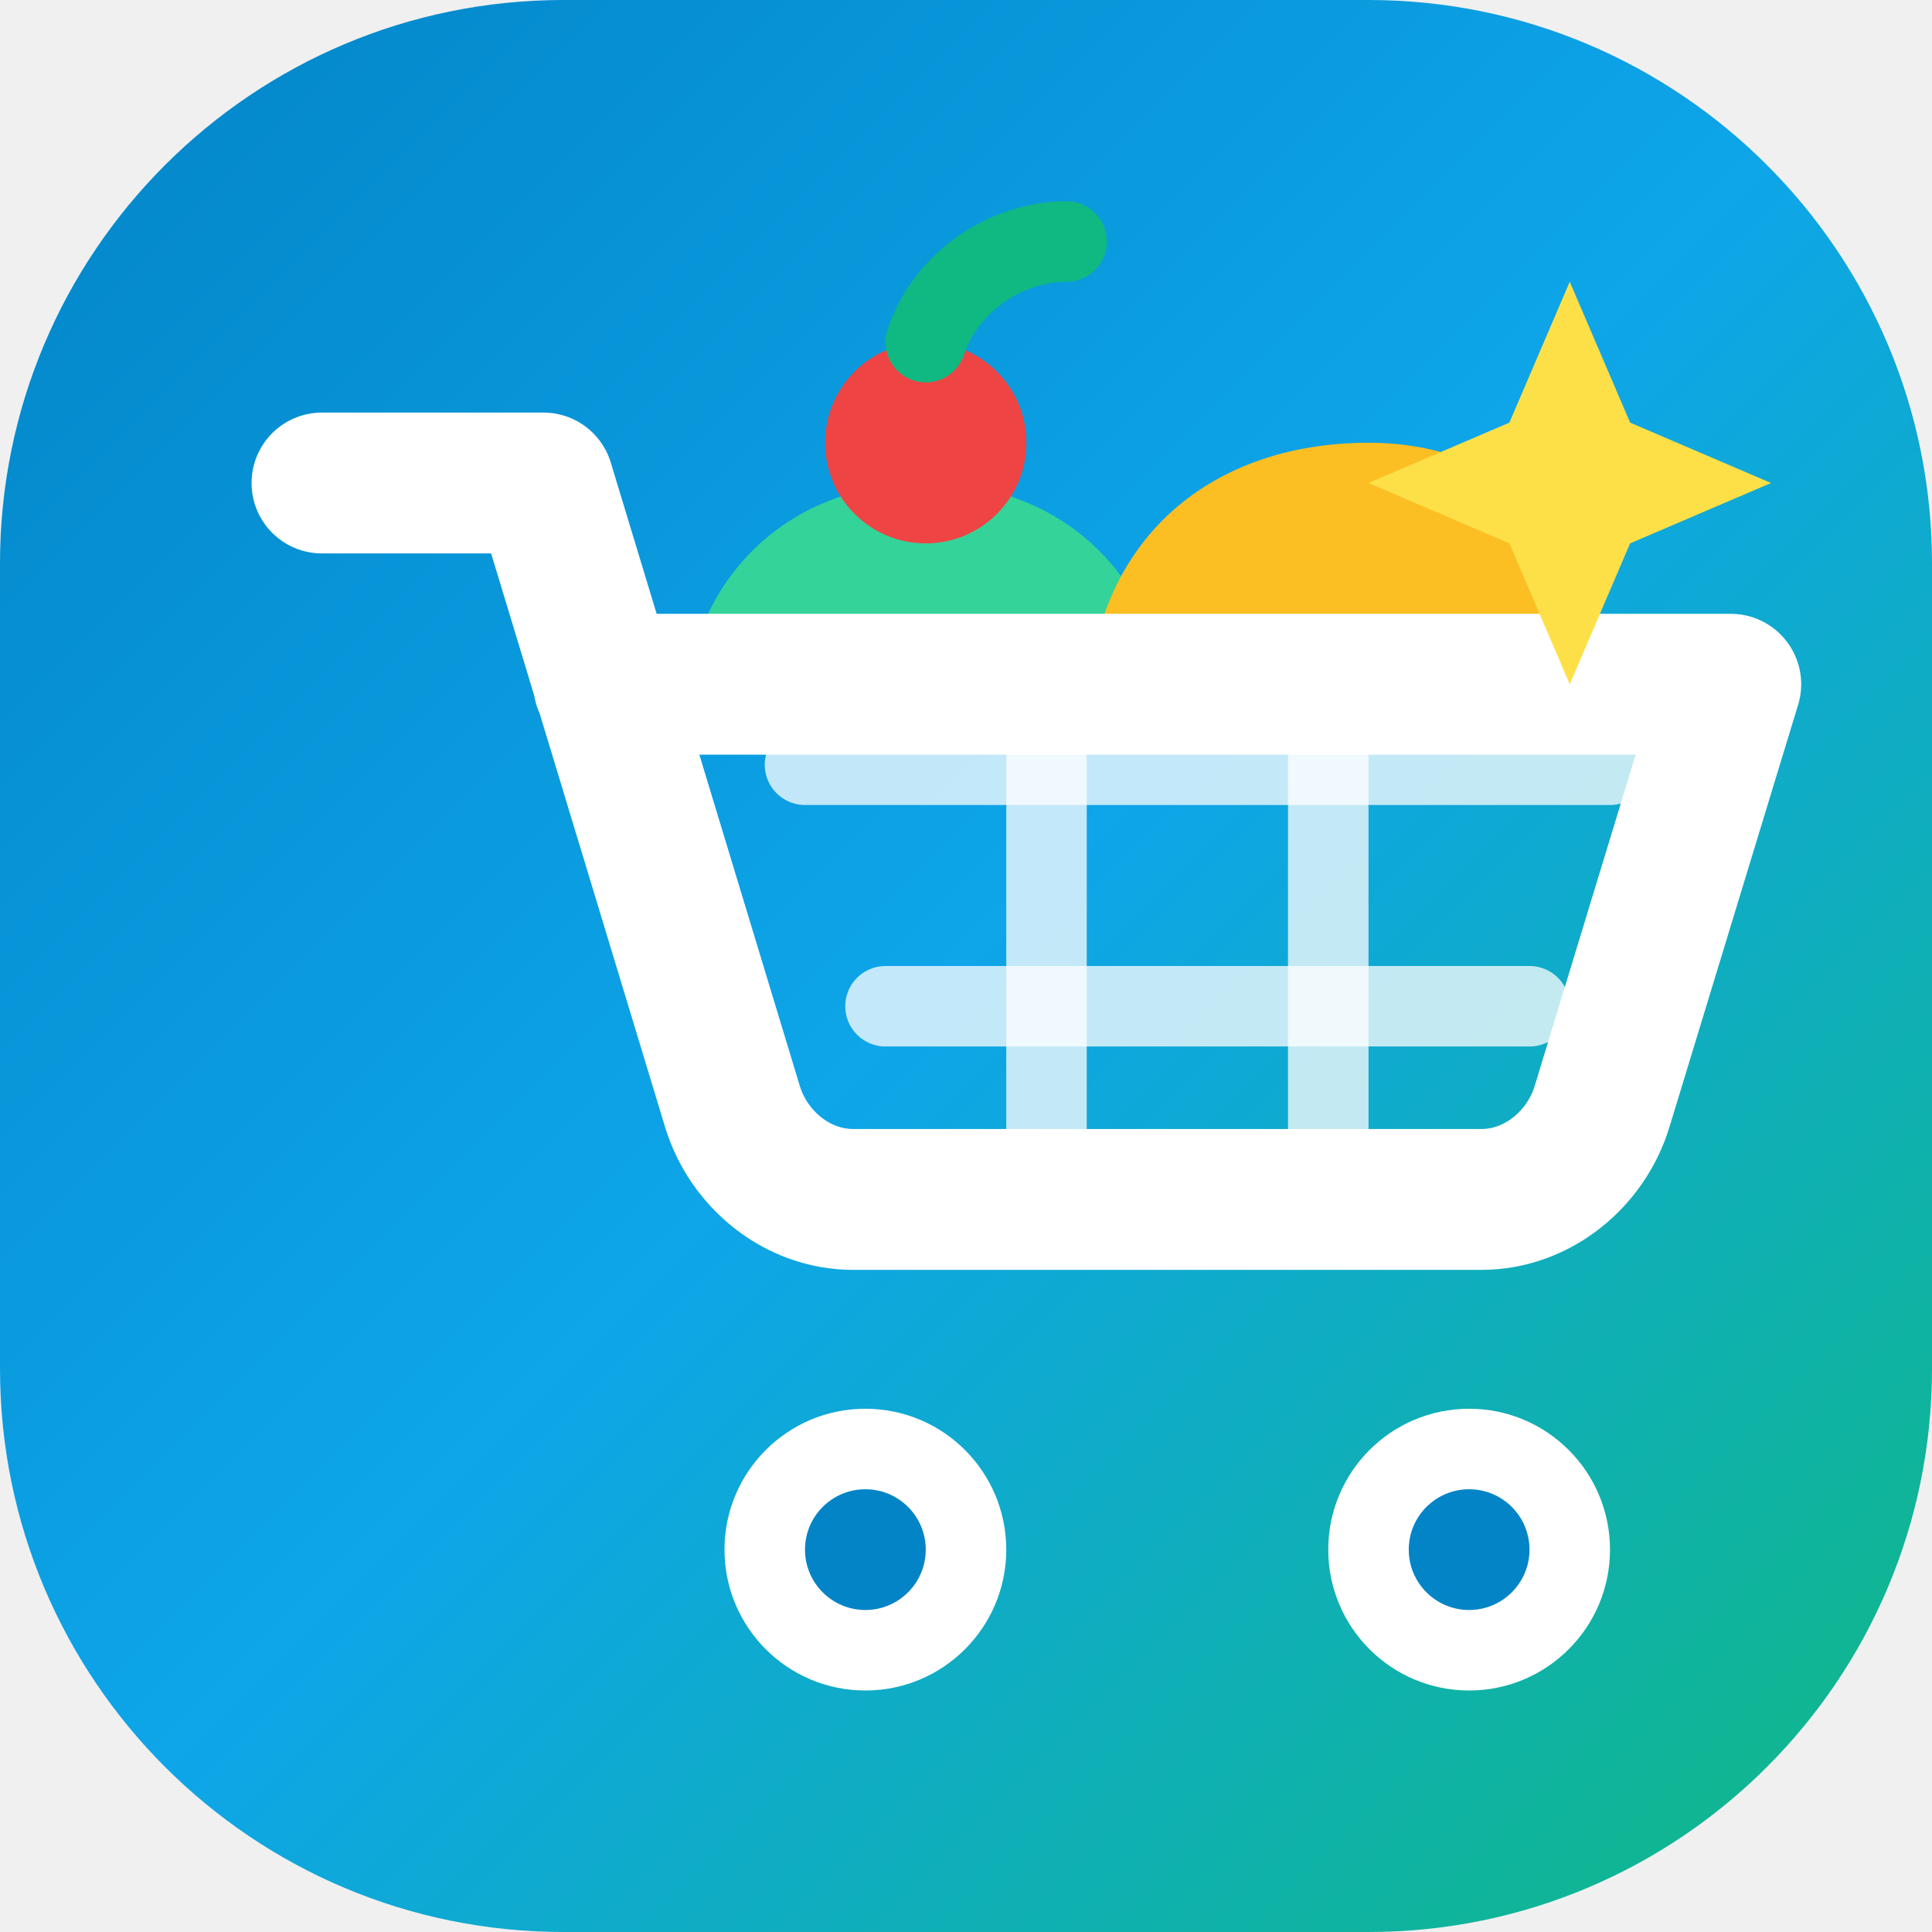
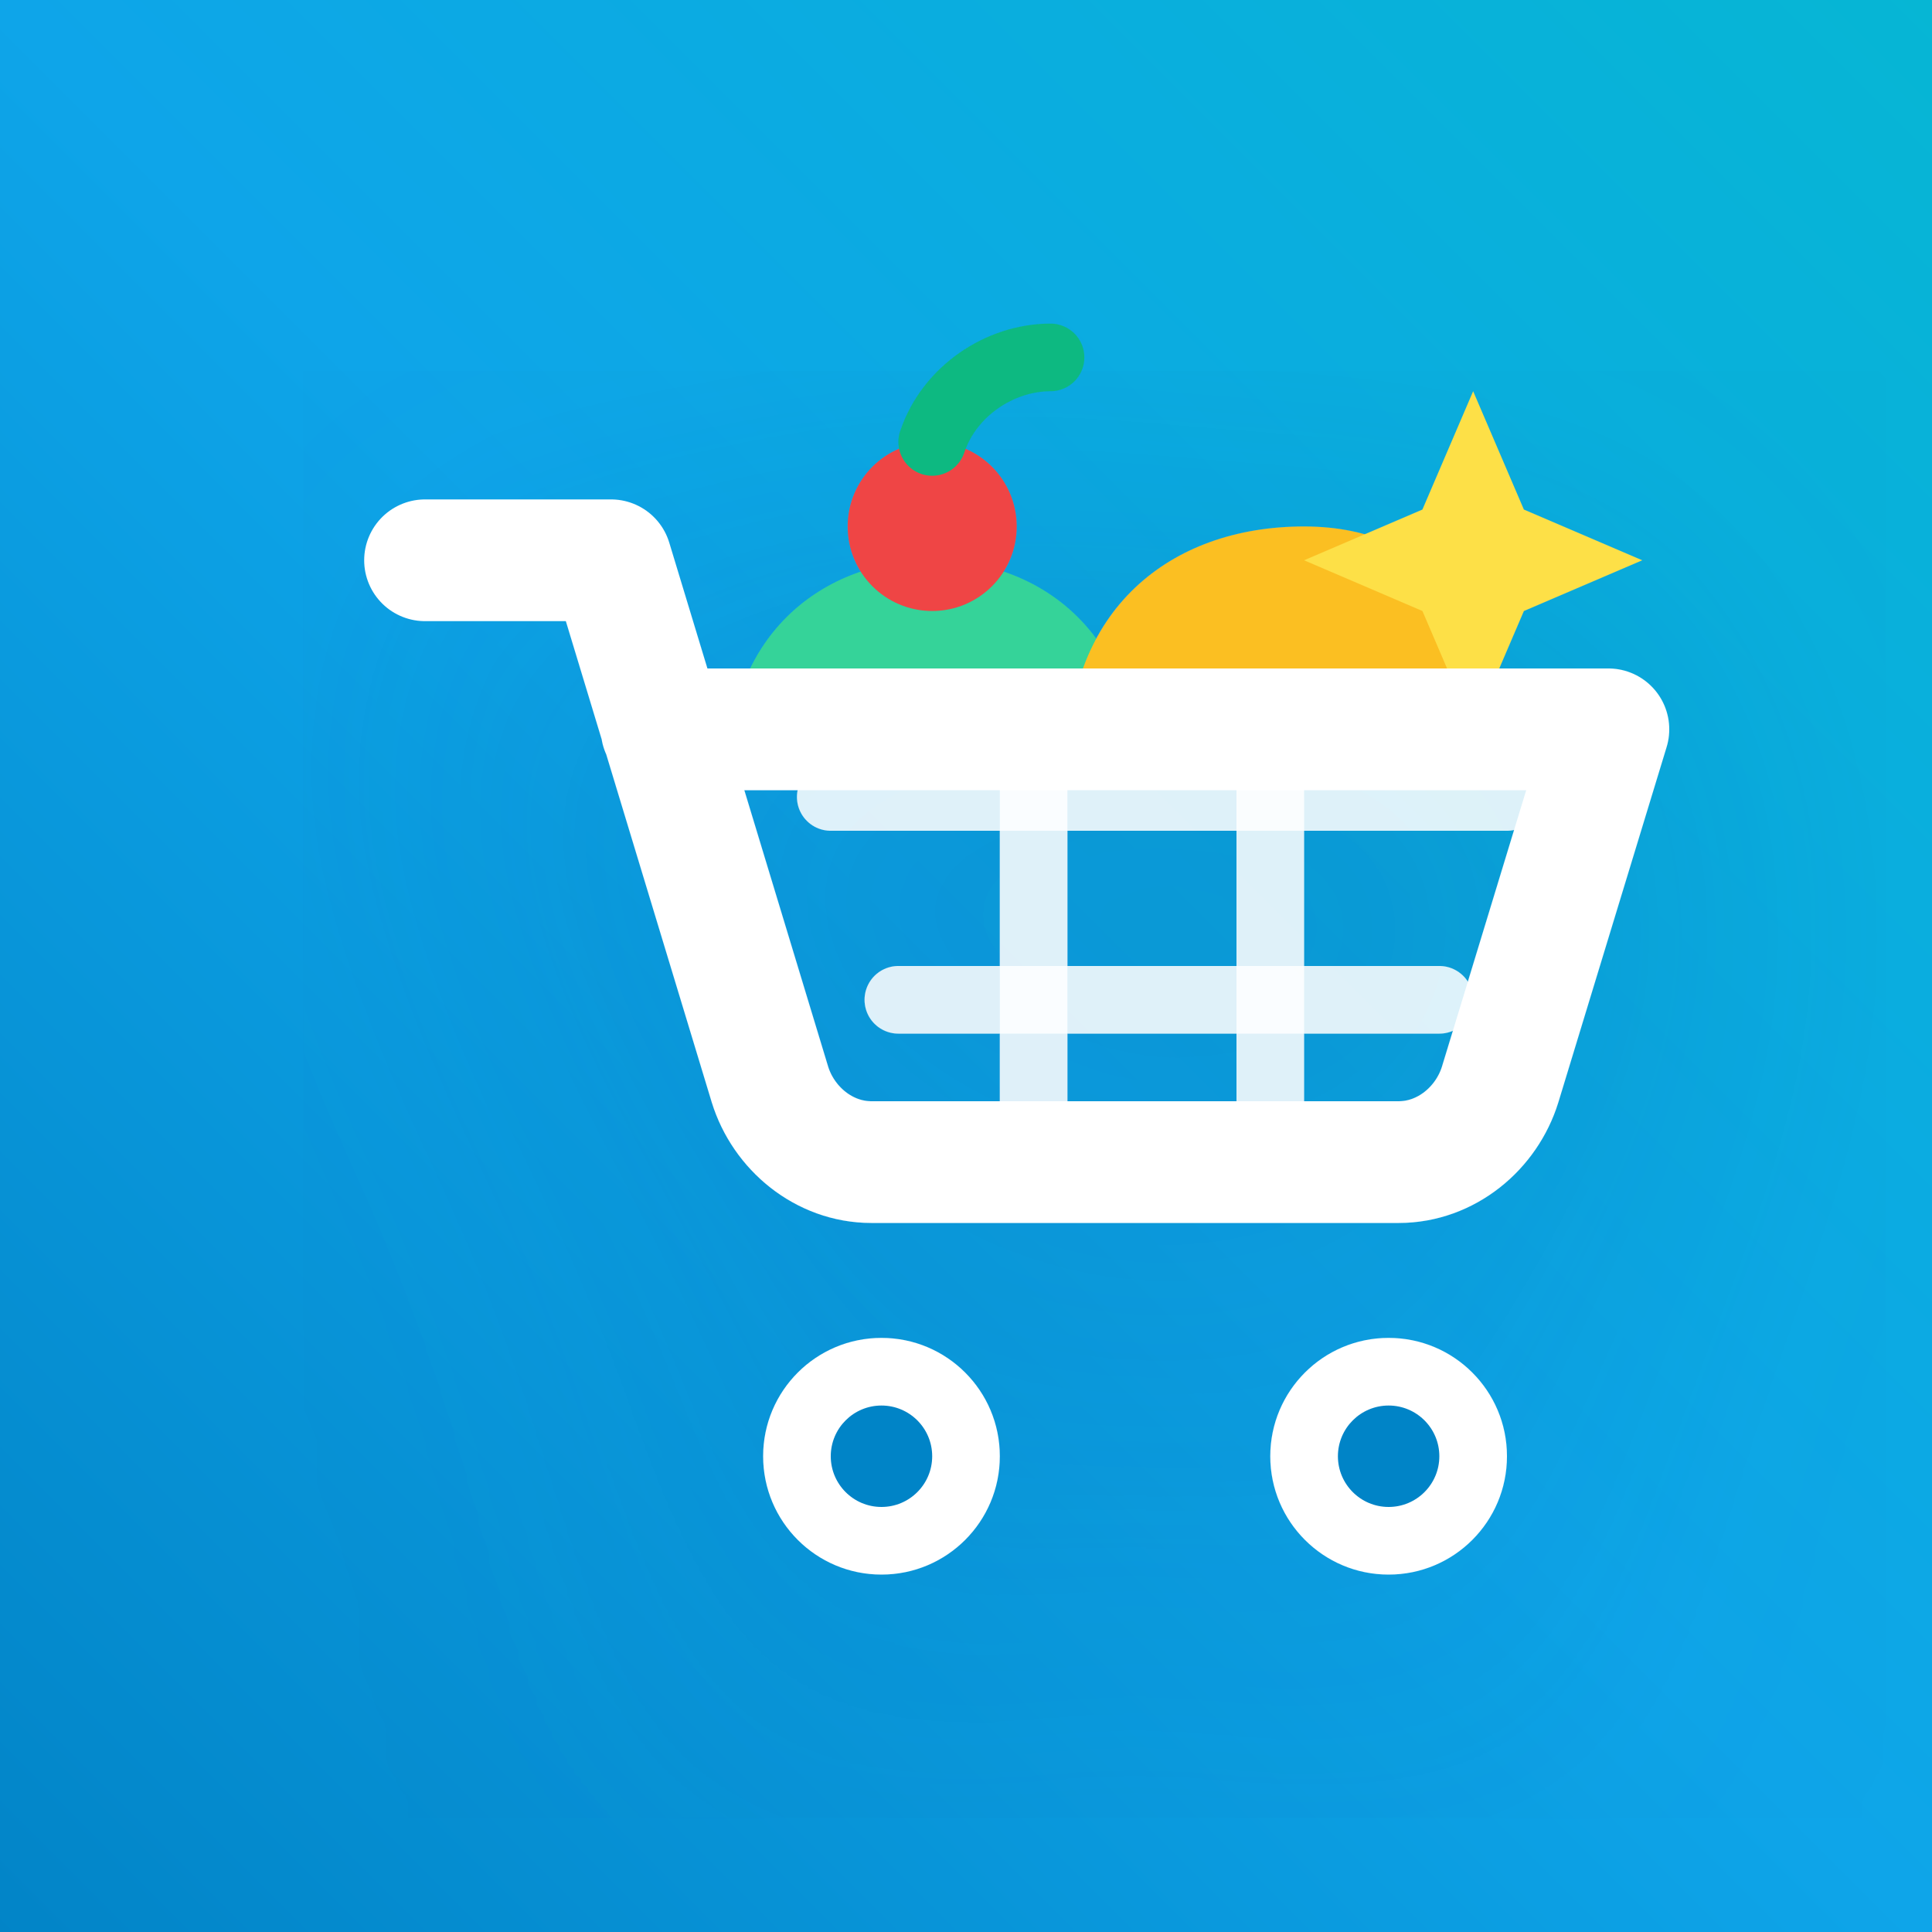
- <svg xmlns="http://www.w3.org/2000/svg" viewBox="0 0 48 48" fill="none">
-   <rect width="48" height="48" rx="14" fill="url(#bg-grad)" />
+ <svg xmlns="http://www.w3.org/2000/svg" width="512" height="512" viewBox="0 0 512 512">
  <defs>
-     <linearGradient id="bg-grad" x1="0" y1="0" x2="48" y2="48" gradientUnits="userSpaceOnUse">
-       <stop stop-color="#0284C7" />
-       <stop offset="0.5" stop-color="#0EA5E9" />
-       <stop offset="1" stop-color="#10B981" />
+     <linearGradient id="bgGrad" x1="0%" y1="100%" x2="100%" y2="0%">
+       <stop offset="0%" stop-color="#0284c7" />
+       <stop offset="50%" stop-color="#0ea5e9" />
+       <stop offset="100%" stop-color="#06b6d4" />
    </linearGradient>
+     <linearGradient id="splashBg" x1="0%" y1="0%" x2="0%" y2="100%">
+       <stop offset="0%" stop-color="#0284c7" />
+       <stop offset="100%" stop-color="#0369a1" />
+     </linearGradient>
+     <filter id="dropShadow" x="-10%" y="-10%" width="130%" height="130%">
+       <feDropShadow dx="0" dy="4" stdDeviation="6" flood-color="#0369a1" flood-opacity="0.35" />
+     </filter>
  </defs>
-   <path d="M17 18C17 14.5 19.5 12 23 12C26.5 12 29 14.5 29 18H17Z" fill="#34D399" />
-   <path d="M27 18C27 13.5 30 11 34 11C38 11 40 14 39 18H27Z" fill="#FBBF24" />
-   <circle cx="23" cy="11" r="2.5" fill="#EF4444" />
-   <path d="M23 8.5C23.5 7 25 6 26.5 6" stroke="#10B981" stroke-width="2" stroke-linecap="round" />
-   <path d="M8 12H13.5L18.2 27.5C18.6 28.8 19.8 29.8 21.2 29.8H36.8C38.2 29.8 39.4 28.8 39.8 27.5L43 17H15" stroke="white" stroke-width="3.5" stroke-linecap="round" stroke-linejoin="round" />
-   <path d="M20 19H40" stroke="white" stroke-width="2" stroke-linecap="round" stroke-opacity="0.75" />
-   <path d="M22 25H38" stroke="white" stroke-width="2" stroke-linecap="round" stroke-opacity="0.75" />
-   <path d="M26 17V29" stroke="white" stroke-width="2" stroke-linecap="round" stroke-opacity="0.75" />
-   <path d="M33 17V29" stroke="white" stroke-width="2" stroke-linecap="round" stroke-opacity="0.75" />
-   <circle cx="21.5" cy="38.5" r="3.5" fill="white" />
-   <circle cx="21.5" cy="38.5" r="1.5" fill="#0284C7" />
-   <circle cx="36.5" cy="38.5" r="3.5" fill="white" />
-   <circle cx="36.5" cy="38.5" r="1.5" fill="#0284C7" />
-   <path d="M39 7L40.5 10.5L44 12L40.5 13.5L39 17L37.5 13.5L34 12L37.5 10.5L39 7Z" fill="#FDE047" />
+   <rect width="512" height="512" fill="url(#bgGrad)" />
+   <g transform="translate(40.96, 40.96) scale(8.96)" filter="url(#dropShadow)">
+     <path d="M17 18C17 14.5 19.5 12 23 12C26.5 12 29 14.5 29 18H17Z" fill="#34D399" />
+     <path d="M27 18C27 13.5 30 11 34 11C38 11 40 14 39 18H27Z" fill="#FBBF24" />
+     <circle cx="23" cy="11" r="2.5" fill="#EF4444" />
+     <path d="M23 8.5C23.5 7 25 6 26.5 6" stroke="#10B981" stroke-width="2" stroke-linecap="round" fill="none" />
+     <path d="M39 7L40.5 10.5L44 12L40.5 13.5L39 17L37.5 13.5L34 12L37.5 10.5L39 7Z" fill="#FDE047" />
+     <path d="M8 12H13.5L18.2 27.5C18.6 28.8 19.8 29.8 21.2 29.8H36.8C38.2 29.8 39.4 28.8 39.8 27.5L43 17H15" stroke="white" stroke-width="3.6" stroke-linecap="round" stroke-linejoin="round" fill="none" />
+     <path d="M20 19H40" stroke="white" stroke-width="2" stroke-linecap="round" stroke-opacity="0.85" />
+     <path d="M22 25H38" stroke="white" stroke-width="2" stroke-linecap="round" stroke-opacity="0.85" />
+     <path d="M26 17V29" stroke="white" stroke-width="2" stroke-linecap="round" stroke-opacity="0.85" />
+     <path d="M33 17V29" stroke="white" stroke-width="2" stroke-linecap="round" stroke-opacity="0.85" />
+     <circle cx="21.5" cy="38.5" r="3.5" fill="white" />
+     <circle cx="21.5" cy="38.5" r="1.5" fill="#0284C7" />
+     <circle cx="36.5" cy="38.5" r="3.5" fill="white" />
+     <circle cx="36.5" cy="38.5" r="1.5" fill="#0284C7" />
+   </g>
</svg>
